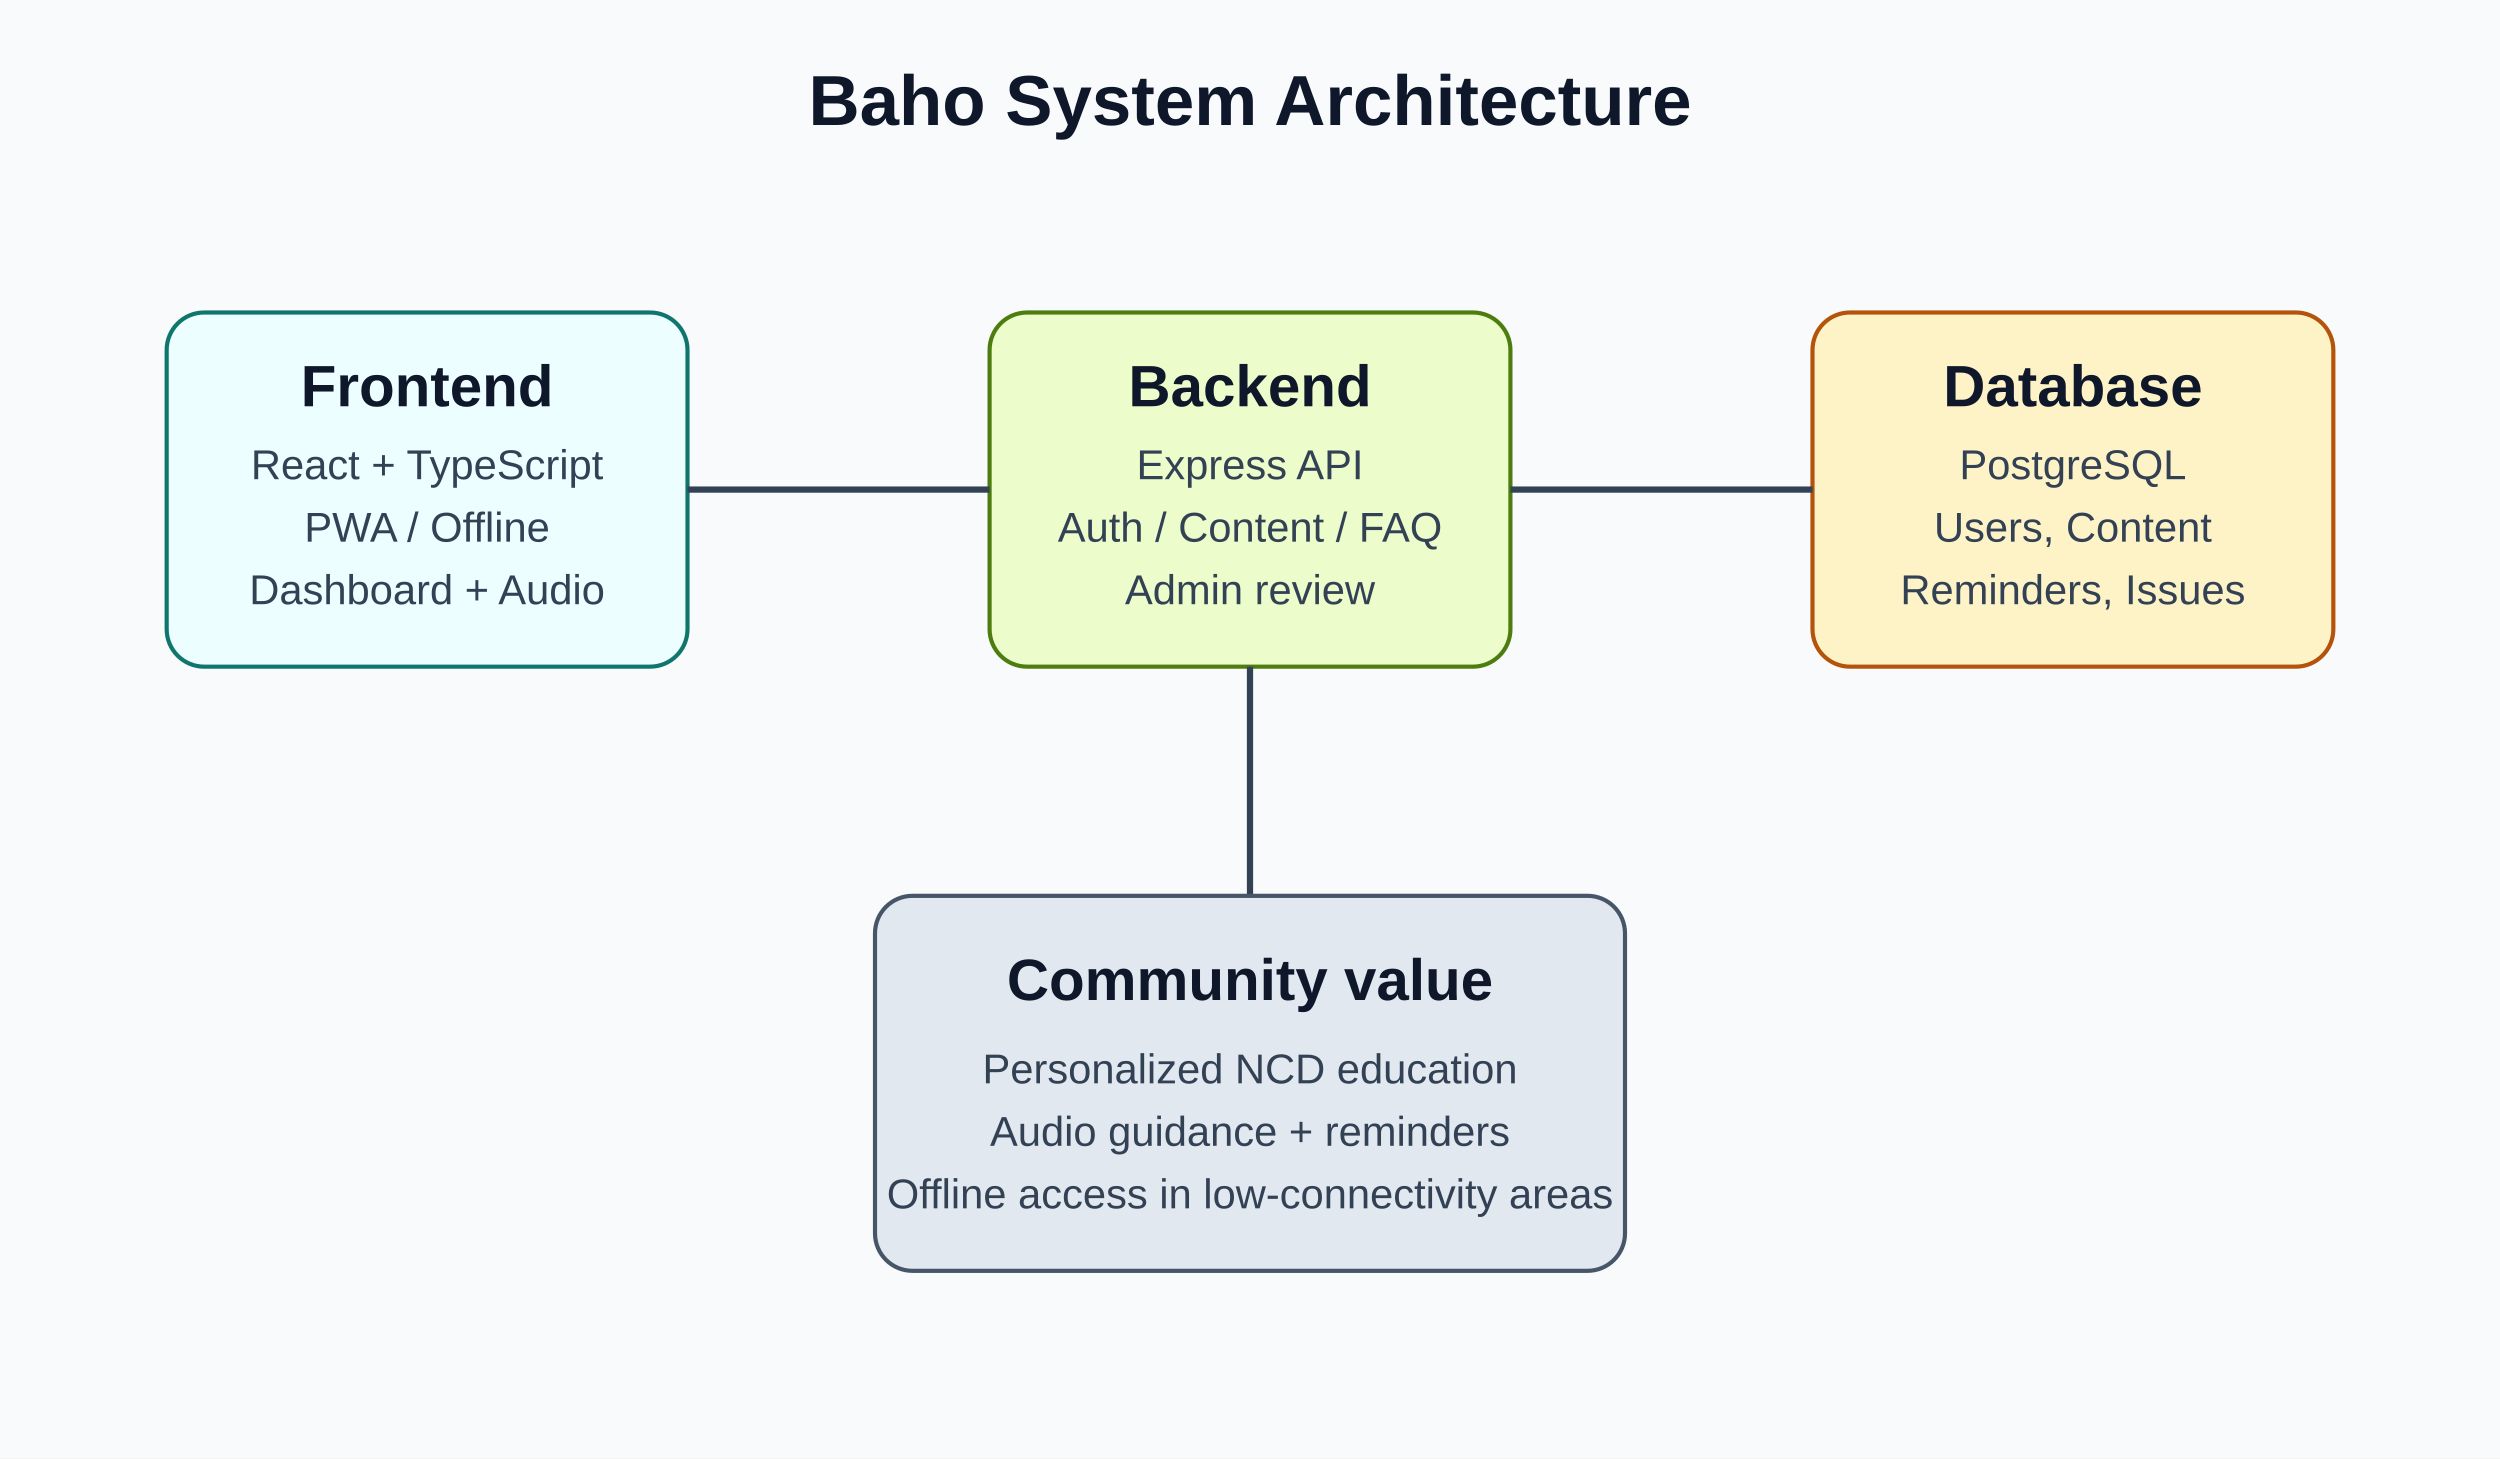
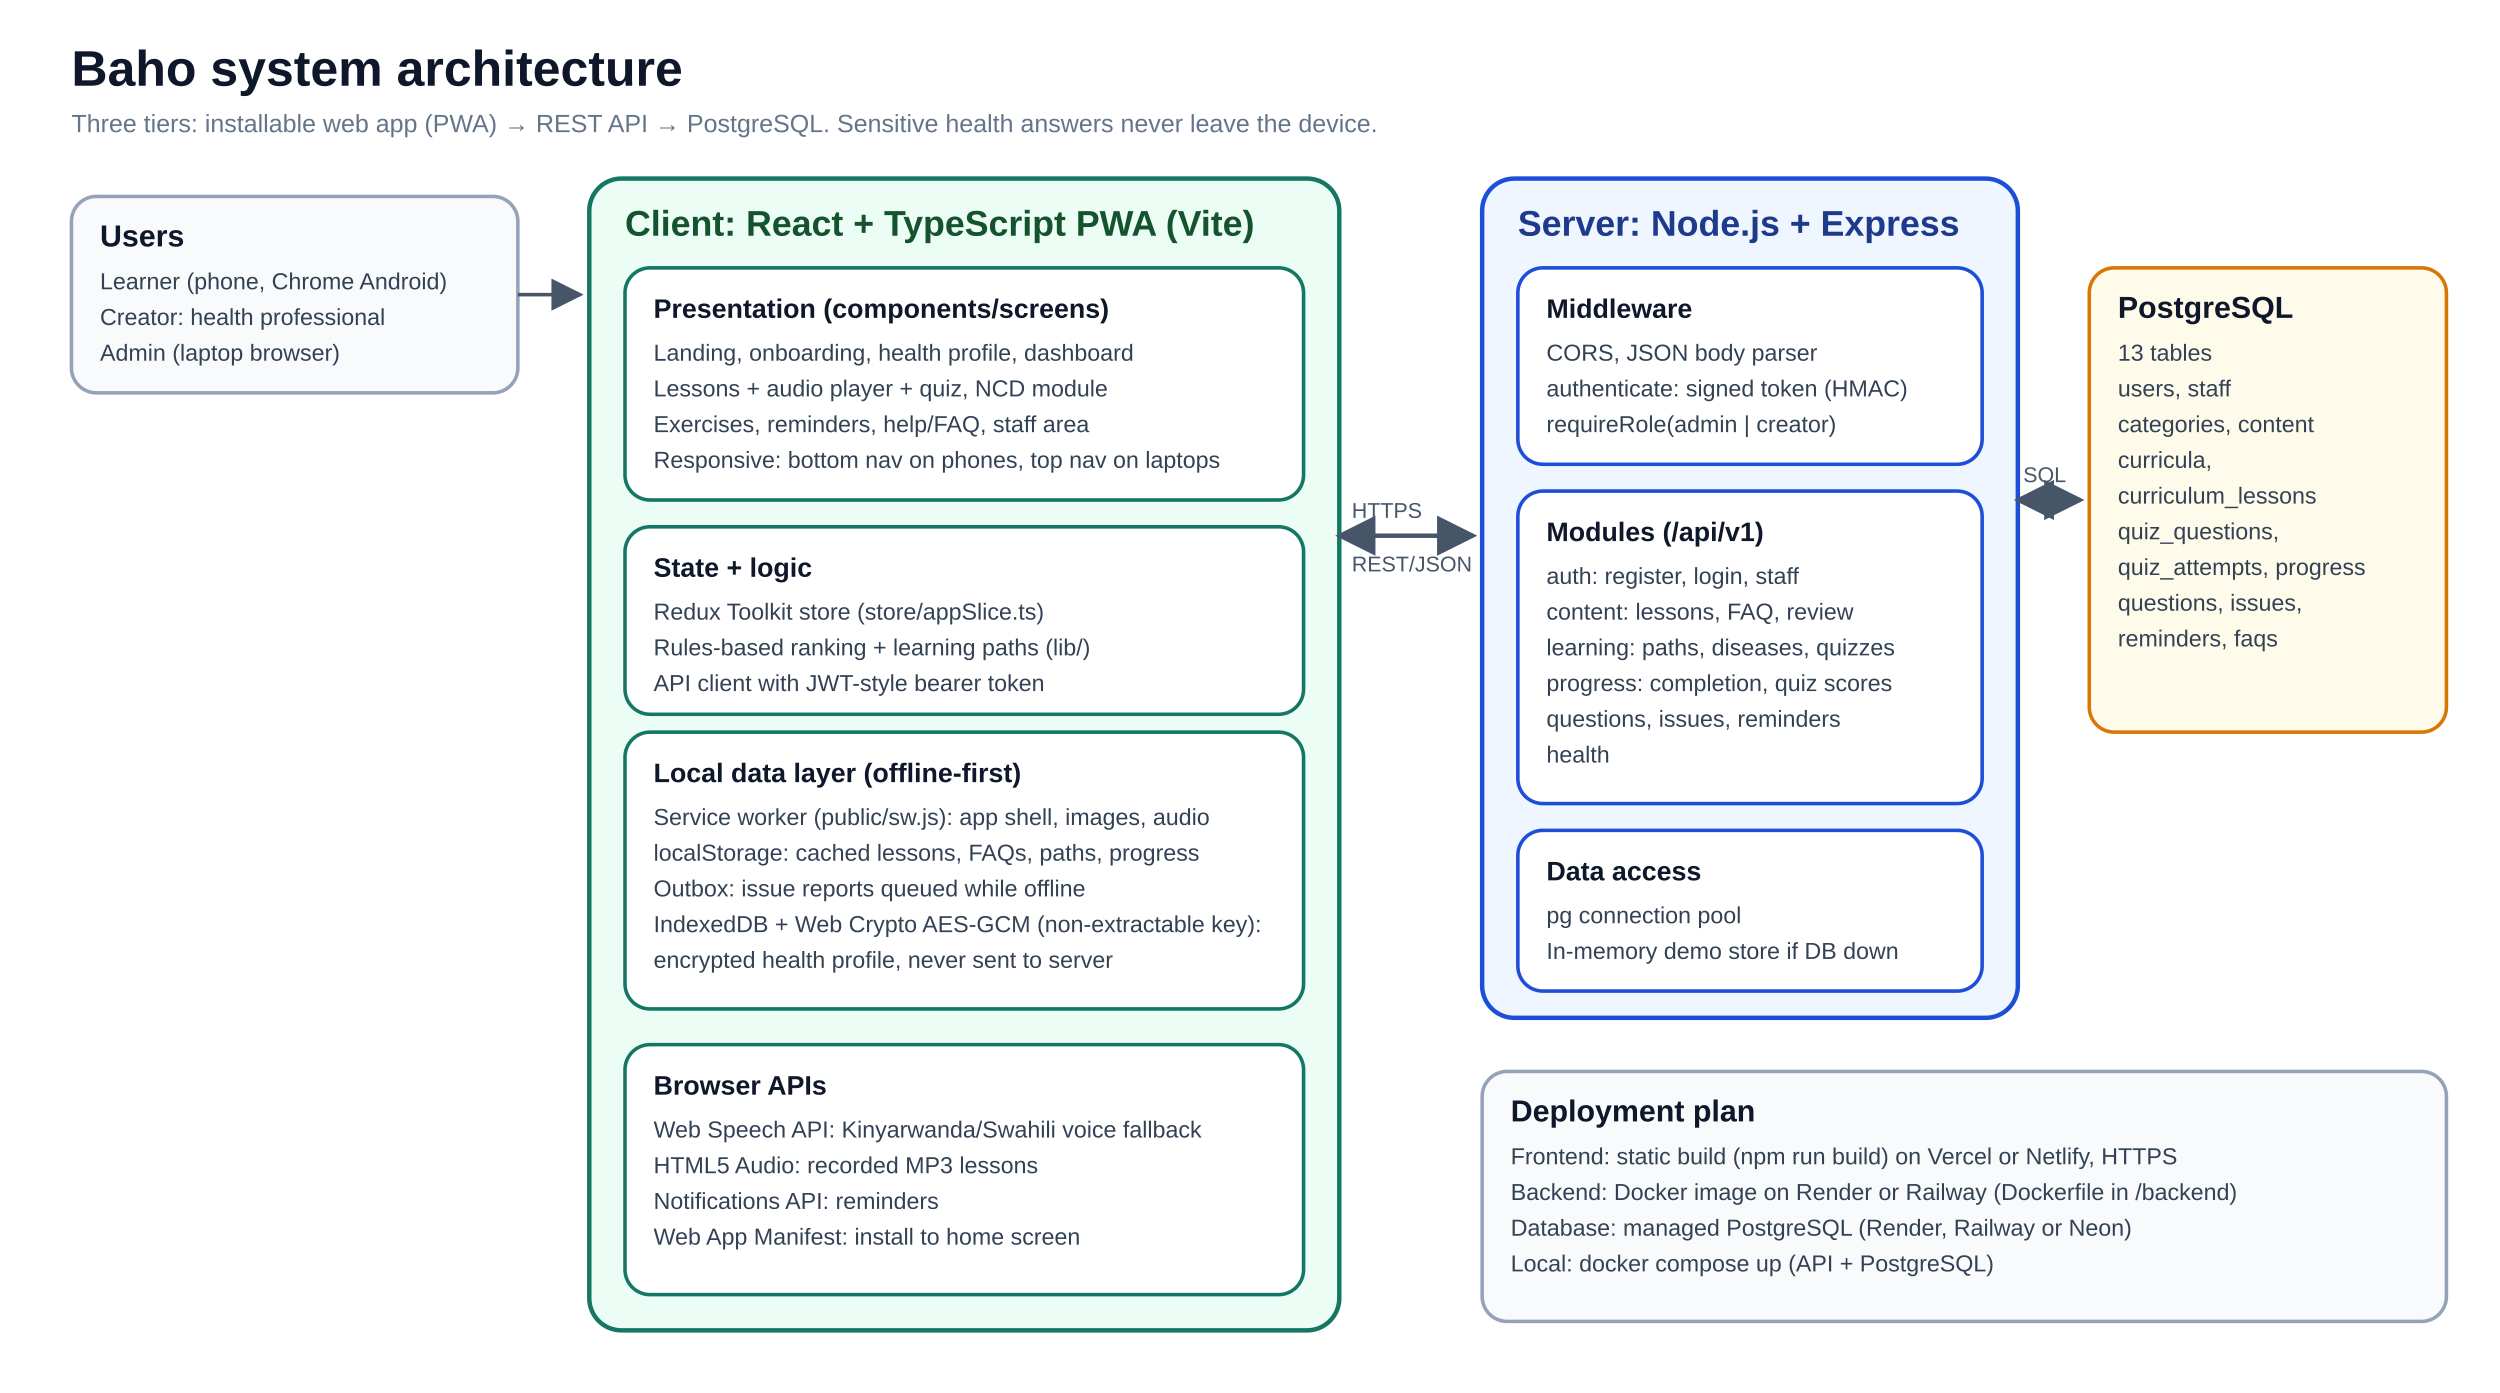
- <svg xmlns="http://www.w3.org/2000/svg" width="1200" height="700" viewBox="0 0 1200 700">
-   <rect width="1200" height="700" fill="#f8fafc" />
-   <text x="600" y="60" text-anchor="middle" font-size="34" font-family="Arial" font-weight="700" fill="#0f172a">Baho System Architecture</text>
-   <rect x="80" y="150" width="250" height="170" rx="18" fill="#ecfeff" stroke="#0f766e" stroke-width="2" />
-   <text x="205" y="195" text-anchor="middle" font-size="28" font-family="Arial" font-weight="700" fill="#0f172a">Frontend</text>
-   <text x="205" y="230" text-anchor="middle" font-size="20" font-family="Arial" fill="#334155">React + TypeScript</text>
-   <text x="205" y="260" text-anchor="middle" font-size="20" font-family="Arial" fill="#334155">PWA / Offline</text>
-   <text x="205" y="290" text-anchor="middle" font-size="20" font-family="Arial" fill="#334155">Dashboard + Audio</text>
-   <rect x="475" y="150" width="250" height="170" rx="18" fill="#ecfccb" stroke="#4d7c0f" stroke-width="2" />
-   <text x="600" y="195" text-anchor="middle" font-size="28" font-family="Arial" font-weight="700" fill="#0f172a">Backend</text>
-   <text x="600" y="230" text-anchor="middle" font-size="20" font-family="Arial" fill="#334155">Express API</text>
-   <text x="600" y="260" text-anchor="middle" font-size="20" font-family="Arial" fill="#334155">Auth / Content / FAQ</text>
-   <text x="600" y="290" text-anchor="middle" font-size="20" font-family="Arial" fill="#334155">Admin review</text>
-   <rect x="870" y="150" width="250" height="170" rx="18" fill="#fef3c7" stroke="#b45309" stroke-width="2" />
-   <text x="995" y="195" text-anchor="middle" font-size="28" font-family="Arial" font-weight="700" fill="#0f172a">Database</text>
-   <text x="995" y="230" text-anchor="middle" font-size="20" font-family="Arial" fill="#334155">PostgreSQL</text>
-   <text x="995" y="260" text-anchor="middle" font-size="20" font-family="Arial" fill="#334155">Users, Content</text>
-   <text x="995" y="290" text-anchor="middle" font-size="20" font-family="Arial" fill="#334155">Reminders, Issues</text>
-   <path d="M 330 235 L 475 235" stroke="#334155" stroke-width="3" fill="none" />
-   <path d="M 725 235 L 870 235" stroke="#334155" stroke-width="3" fill="none" />
-   <path d="M 600 320 L 600 430" stroke="#334155" stroke-width="3" fill="none" />
-   <rect x="420" y="430" width="360" height="180" rx="18" fill="#e2e8f0" stroke="#475569" stroke-width="2" />
-   <text x="600" y="480" text-anchor="middle" font-size="28" font-family="Arial" font-weight="700" fill="#0f172a">Community value</text>
-   <text x="600" y="520" text-anchor="middle" font-size="20" font-family="Arial" fill="#334155">Personalized NCD education</text>
-   <text x="600" y="550" text-anchor="middle" font-size="20" font-family="Arial" fill="#334155">Audio guidance + reminders</text>
-   <text x="600" y="580" text-anchor="middle" font-size="20" font-family="Arial" fill="#334155">Offline access in low-connectivity areas</text>
+ <svg xmlns="http://www.w3.org/2000/svg" width="1400" height="780" viewBox="0 0 1400 780" font-family="Arial, Helvetica, sans-serif">
+   <rect width="1400" height="780" fill="#ffffff" />
+   <defs>
+     <marker id="arr" viewBox="0 0 10 10" refX="9" refY="5" markerWidth="9" markerHeight="9" orient="auto-start-reverse">
+       <path d="M0 0L10 5L0 10z" fill="#475569" />
+     </marker>
+   </defs>
+   <text x="40" y="48" font-size="28" font-weight="700" fill="#0f172a">Baho system architecture</text>
+   <text x="40" y="74" font-size="14" fill="#64748b">Three tiers: installable web app (PWA) → REST API → PostgreSQL. Sensitive health answers never leave the device.</text>
+   <rect x="40" y="110" width="250" height="110" rx="14" fill="#f8fafc" stroke="#94a3b8" stroke-width="2" />
+   <text x="56" y="138" font-size="17" font-weight="700" fill="#0f172a">Users</text>
+   <text x="56" y="162" font-size="13" fill="#334155">Learner (phone, Chrome Android)</text>
+   <text x="56" y="182" font-size="13" fill="#334155">Creator: health professional</text>
+   <text x="56" y="202" font-size="13" fill="#334155">Admin (laptop browser)</text>
+   <rect x="330" y="100" width="420" height="645" rx="18" fill="#ecfdf5" stroke="#147764" stroke-width="2.5" />
+   <text x="350" y="132" font-size="20" font-weight="700" fill="#14532d">Client: React + TypeScript PWA (Vite)</text>
+   <rect x="350" y="150" width="380" height="130" rx="14" fill="#ffffff" stroke="#147764" stroke-width="2" />
+   <text x="366" y="178" font-size="15" font-weight="700" fill="#0f172a">Presentation (components/screens)</text>
+   <text x="366" y="202" font-size="13" fill="#334155">Landing, onboarding, health profile, dashboard</text>
+   <text x="366" y="222" font-size="13" fill="#334155">Lessons + audio player + quiz, NCD module</text>
+   <text x="366" y="242" font-size="13" fill="#334155">Exercises, reminders, help/FAQ, staff area</text>
+   <text x="366" y="262" font-size="13" fill="#334155">Responsive: bottom nav on phones, top nav on laptops</text>
+   <rect x="350" y="295" width="380" height="105" rx="14" fill="#ffffff" stroke="#147764" stroke-width="2" />
+   <text x="366" y="323" font-size="15" font-weight="700" fill="#0f172a">State + logic</text>
+   <text x="366" y="347" font-size="13" fill="#334155">Redux Toolkit store (store/appSlice.ts)</text>
+   <text x="366" y="367" font-size="13" fill="#334155">Rules-based ranking + learning paths (lib/)</text>
+   <text x="366" y="387" font-size="13" fill="#334155">API client with JWT-style bearer token</text>
+   <rect x="350" y="410" width="380" height="155" rx="14" fill="#ffffff" stroke="#147764" stroke-width="2" />
+   <text x="366" y="438" font-size="15" font-weight="700" fill="#0f172a">Local data layer (offline-first)</text>
+   <text x="366" y="462" font-size="13" fill="#334155">Service worker (public/sw.js): app shell, images, audio</text>
+   <text x="366" y="482" font-size="13" fill="#334155">localStorage: cached lessons, FAQs, paths, progress</text>
+   <text x="366" y="502" font-size="13" fill="#334155">Outbox: issue reports queued while offline</text>
+   <text x="366" y="522" font-size="13" fill="#334155">IndexedDB + Web Crypto AES-GCM (non-extractable key):</text>
+   <text x="366" y="542" font-size="13" fill="#334155">   encrypted health profile, never sent to server</text>
+   <rect x="350" y="585" width="380" height="140" rx="14" fill="#ffffff" stroke="#147764" stroke-width="2" />
+   <text x="366" y="613" font-size="15" font-weight="700" fill="#0f172a">Browser APIs</text>
+   <text x="366" y="637" font-size="13" fill="#334155">Web Speech API: Kinyarwanda/Swahili voice fallback</text>
+   <text x="366" y="657" font-size="13" fill="#334155">HTML5 Audio: recorded MP3 lessons</text>
+   <text x="366" y="677" font-size="13" fill="#334155">Notifications API: reminders</text>
+   <text x="366" y="697" font-size="13" fill="#334155">Web App Manifest: install to home screen</text>
+   <rect x="830" y="100" width="300" height="470" rx="18" fill="#eff6ff" stroke="#1d4ed8" stroke-width="2.5" />
+   <text x="850" y="132" font-size="20" font-weight="700" fill="#1e3a8a">Server: Node.js + Express</text>
+   <rect x="850" y="150" width="260" height="110" rx="14" fill="#ffffff" stroke="#1d4ed8" stroke-width="2" />
+   <text x="866" y="178" font-size="15" font-weight="700" fill="#0f172a">Middleware</text>
+   <text x="866" y="202" font-size="13" fill="#334155">CORS, JSON body parser</text>
+   <text x="866" y="222" font-size="13" fill="#334155">authenticate: signed token (HMAC)</text>
+   <text x="866" y="242" font-size="13" fill="#334155">requireRole(admin | creator)</text>
+   <rect x="850" y="275" width="260" height="175" rx="14" fill="#ffffff" stroke="#1d4ed8" stroke-width="2" />
+   <text x="866" y="303" font-size="15" font-weight="700" fill="#0f172a">Modules (/api/v1)</text>
+   <text x="866" y="327" font-size="13" fill="#334155">auth: register, login, staff</text>
+   <text x="866" y="347" font-size="13" fill="#334155">content: lessons, FAQ, review</text>
+   <text x="866" y="367" font-size="13" fill="#334155">learning: paths, diseases, quizzes</text>
+   <text x="866" y="387" font-size="13" fill="#334155">progress: completion, quiz scores</text>
+   <text x="866" y="407" font-size="13" fill="#334155">questions, issues, reminders</text>
+   <text x="866" y="427" font-size="13" fill="#334155">health</text>
+   <rect x="850" y="465" width="260" height="90" rx="14" fill="#ffffff" stroke="#1d4ed8" stroke-width="2" />
+   <text x="866" y="493" font-size="15" font-weight="700" fill="#0f172a">Data access</text>
+   <text x="866" y="517" font-size="13" fill="#334155">pg connection pool</text>
+   <text x="866" y="537" font-size="13" fill="#334155">In-memory demo store if DB down</text>
+   <rect x="1170" y="150" width="200" height="260" rx="14" fill="#fffbeb" stroke="#d97706" stroke-width="2" />
+   <text x="1186" y="178" font-size="17" font-weight="700" fill="#0f172a">PostgreSQL</text>
+   <text x="1186" y="202" font-size="13" fill="#334155">13 tables</text>
+   <text x="1186" y="222" font-size="13" fill="#334155">users, staff</text>
+   <text x="1186" y="242" font-size="13" fill="#334155">categories, content</text>
+   <text x="1186" y="262" font-size="13" fill="#334155">curricula,</text>
+   <text x="1186" y="282" font-size="13" fill="#334155">curriculum_lessons</text>
+   <text x="1186" y="302" font-size="13" fill="#334155">quiz_questions,</text>
+   <text x="1186" y="322" font-size="13" fill="#334155">quiz_attempts, progress</text>
+   <text x="1186" y="342" font-size="13" fill="#334155">questions, issues,</text>
+   <text x="1186" y="362" font-size="13" fill="#334155">reminders, faqs</text>
+   <rect x="830" y="600" width="540" height="140" rx="14" fill="#f8fafc" stroke="#94a3b8" stroke-width="2" />
+   <text x="846" y="628" font-size="17" font-weight="700" fill="#0f172a">Deployment plan</text>
+   <text x="846" y="652" font-size="13" fill="#334155">Frontend: static build (npm run build) on Vercel or Netlify, HTTPS</text>
+   <text x="846" y="672" font-size="13" fill="#334155">Backend: Docker image on Render or Railway (Dockerfile in /backend)</text>
+   <text x="846" y="692" font-size="13" fill="#334155">Database: managed PostgreSQL (Render, Railway or Neon)</text>
+   <text x="846" y="712" font-size="13" fill="#334155">Local: docker compose up (API + PostgreSQL)</text>
+   <path d="M290 165 H325" stroke="#475569" stroke-width="2" marker-end="url(#arr)" />
+   <path d="M750 300 H825" stroke="#475569" stroke-width="2.5" marker-end="url(#arr)" marker-start="url(#arr)" />
+   <text x="757" y="290" font-size="12" fill="#475569">HTTPS</text>
+   <text x="757" y="320" font-size="12" fill="#475569">REST/JSON</text>
+   <path d="M1130 280 H1165" stroke="#475569" stroke-width="2.5" marker-end="url(#arr)" marker-start="url(#arr)" />
+   <text x="1133" y="270" font-size="12" fill="#475569">SQL</text>
</svg>
